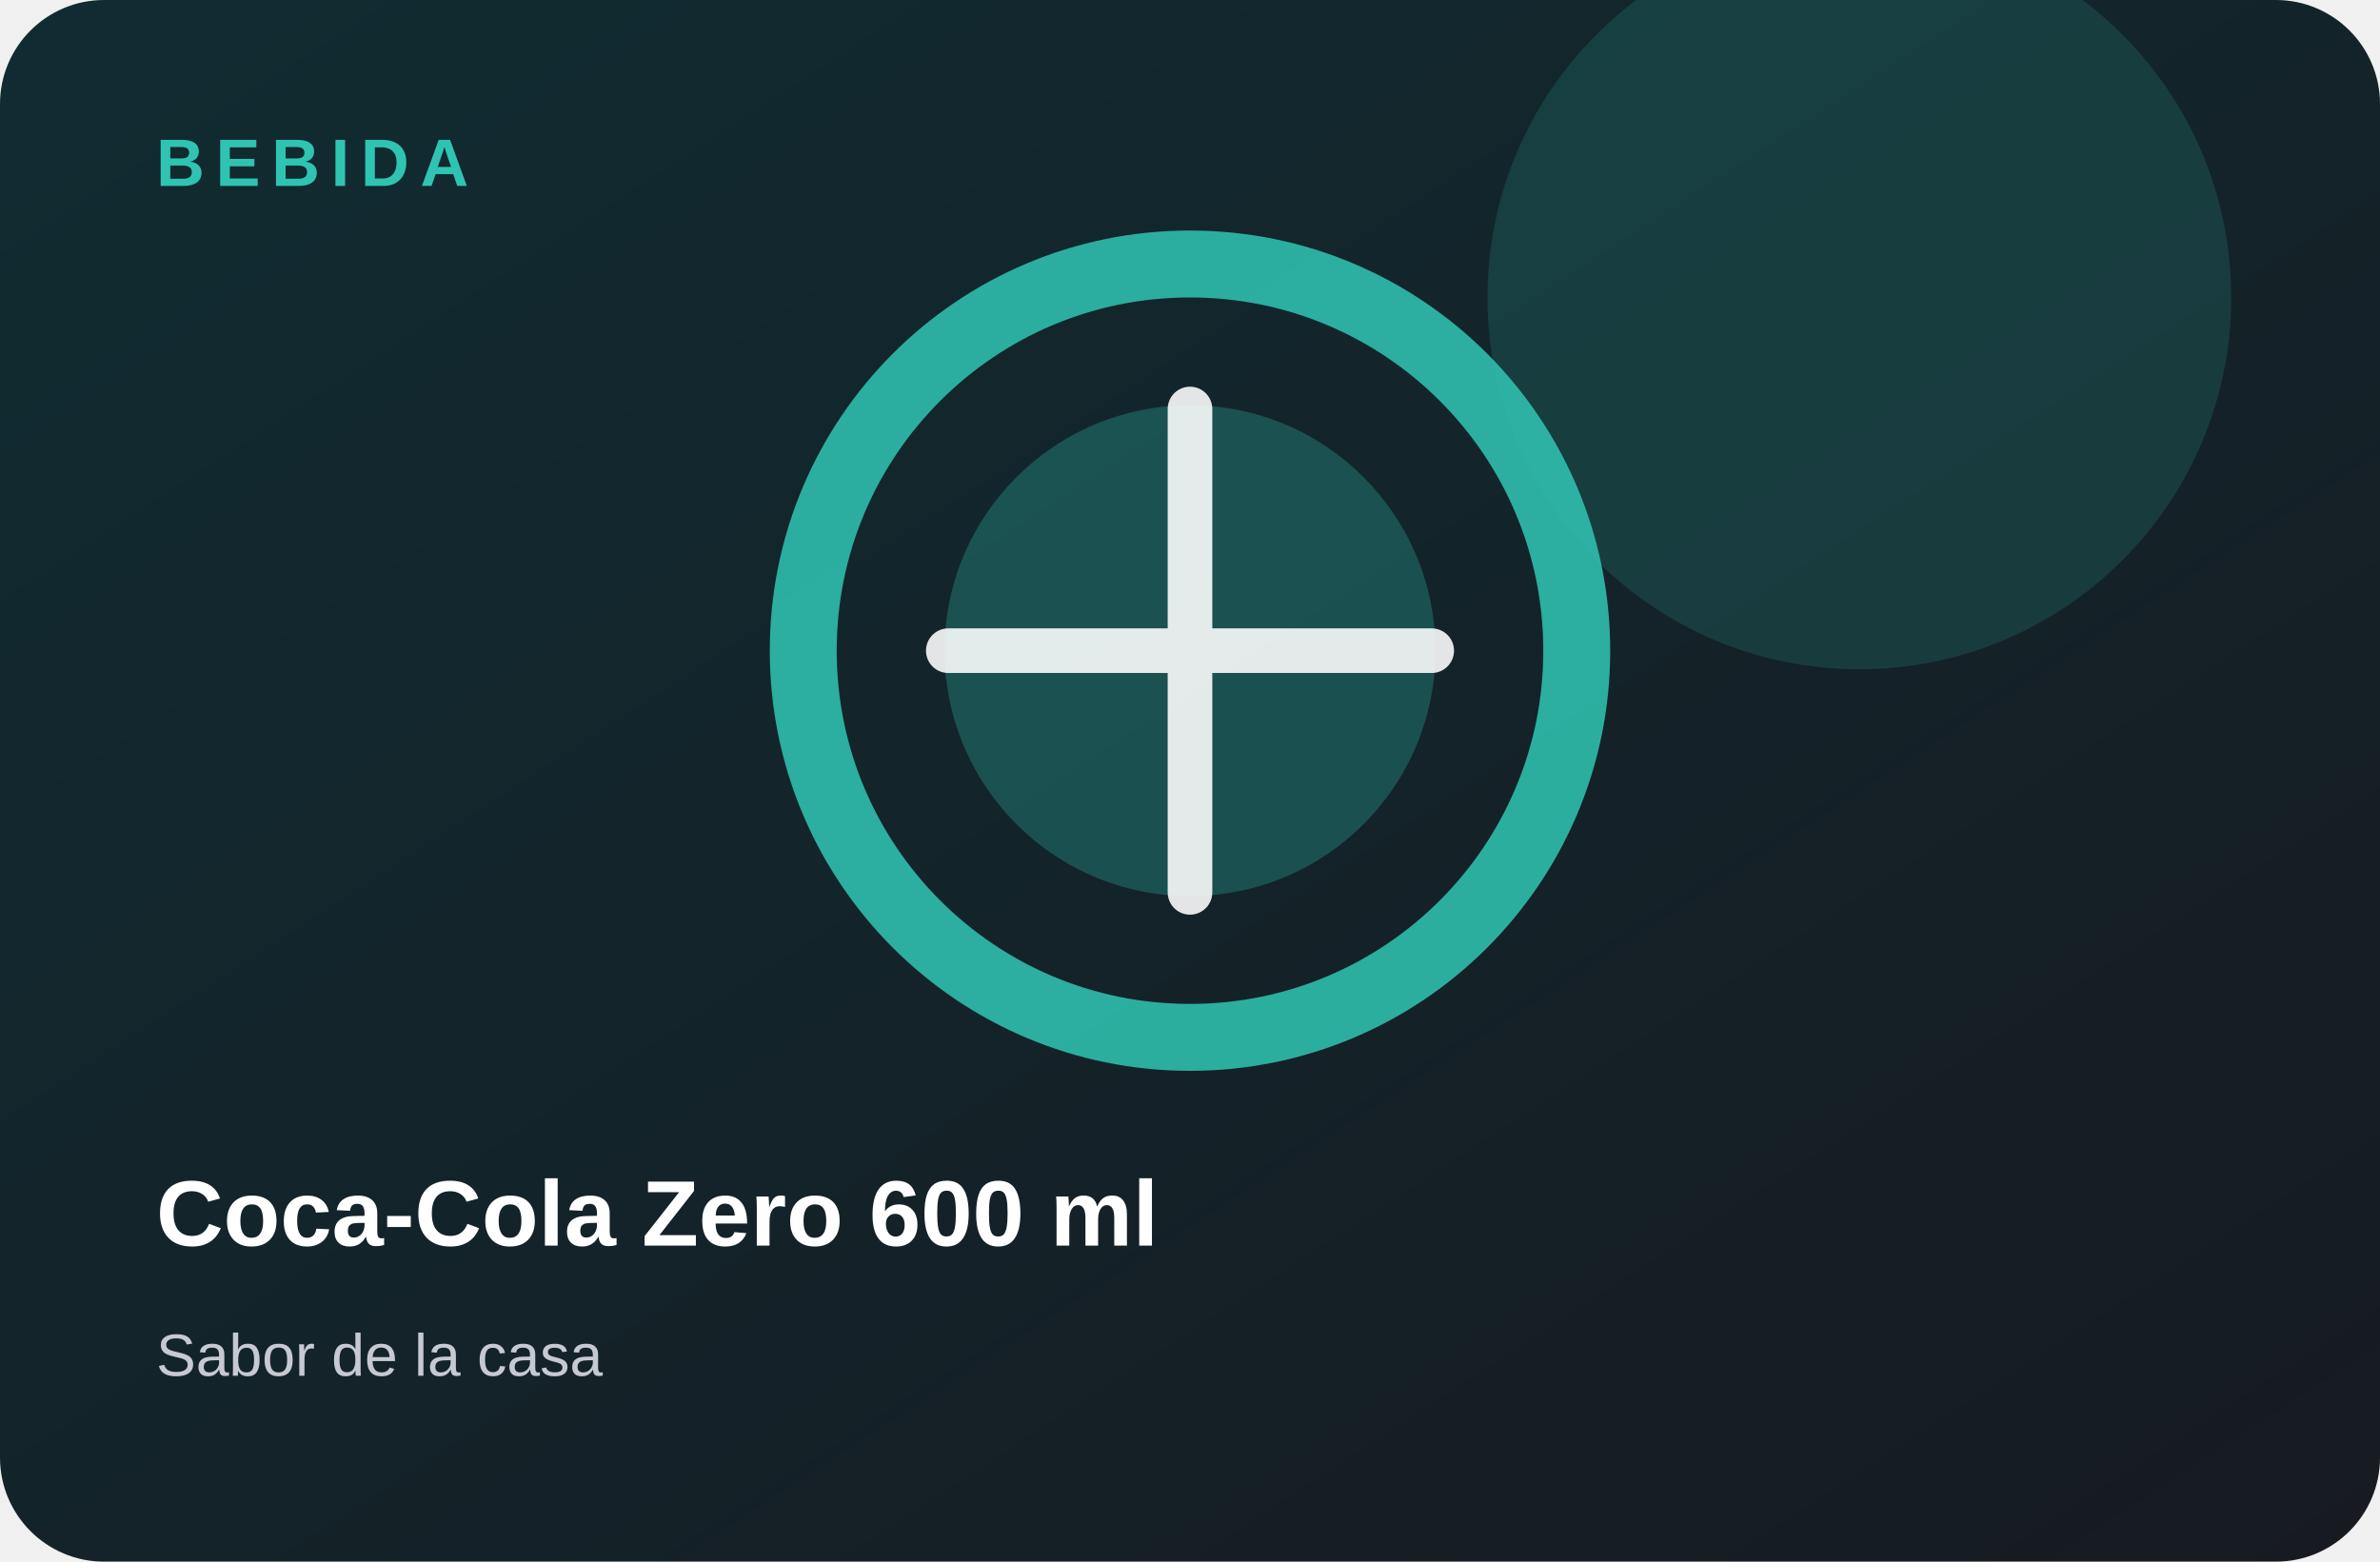
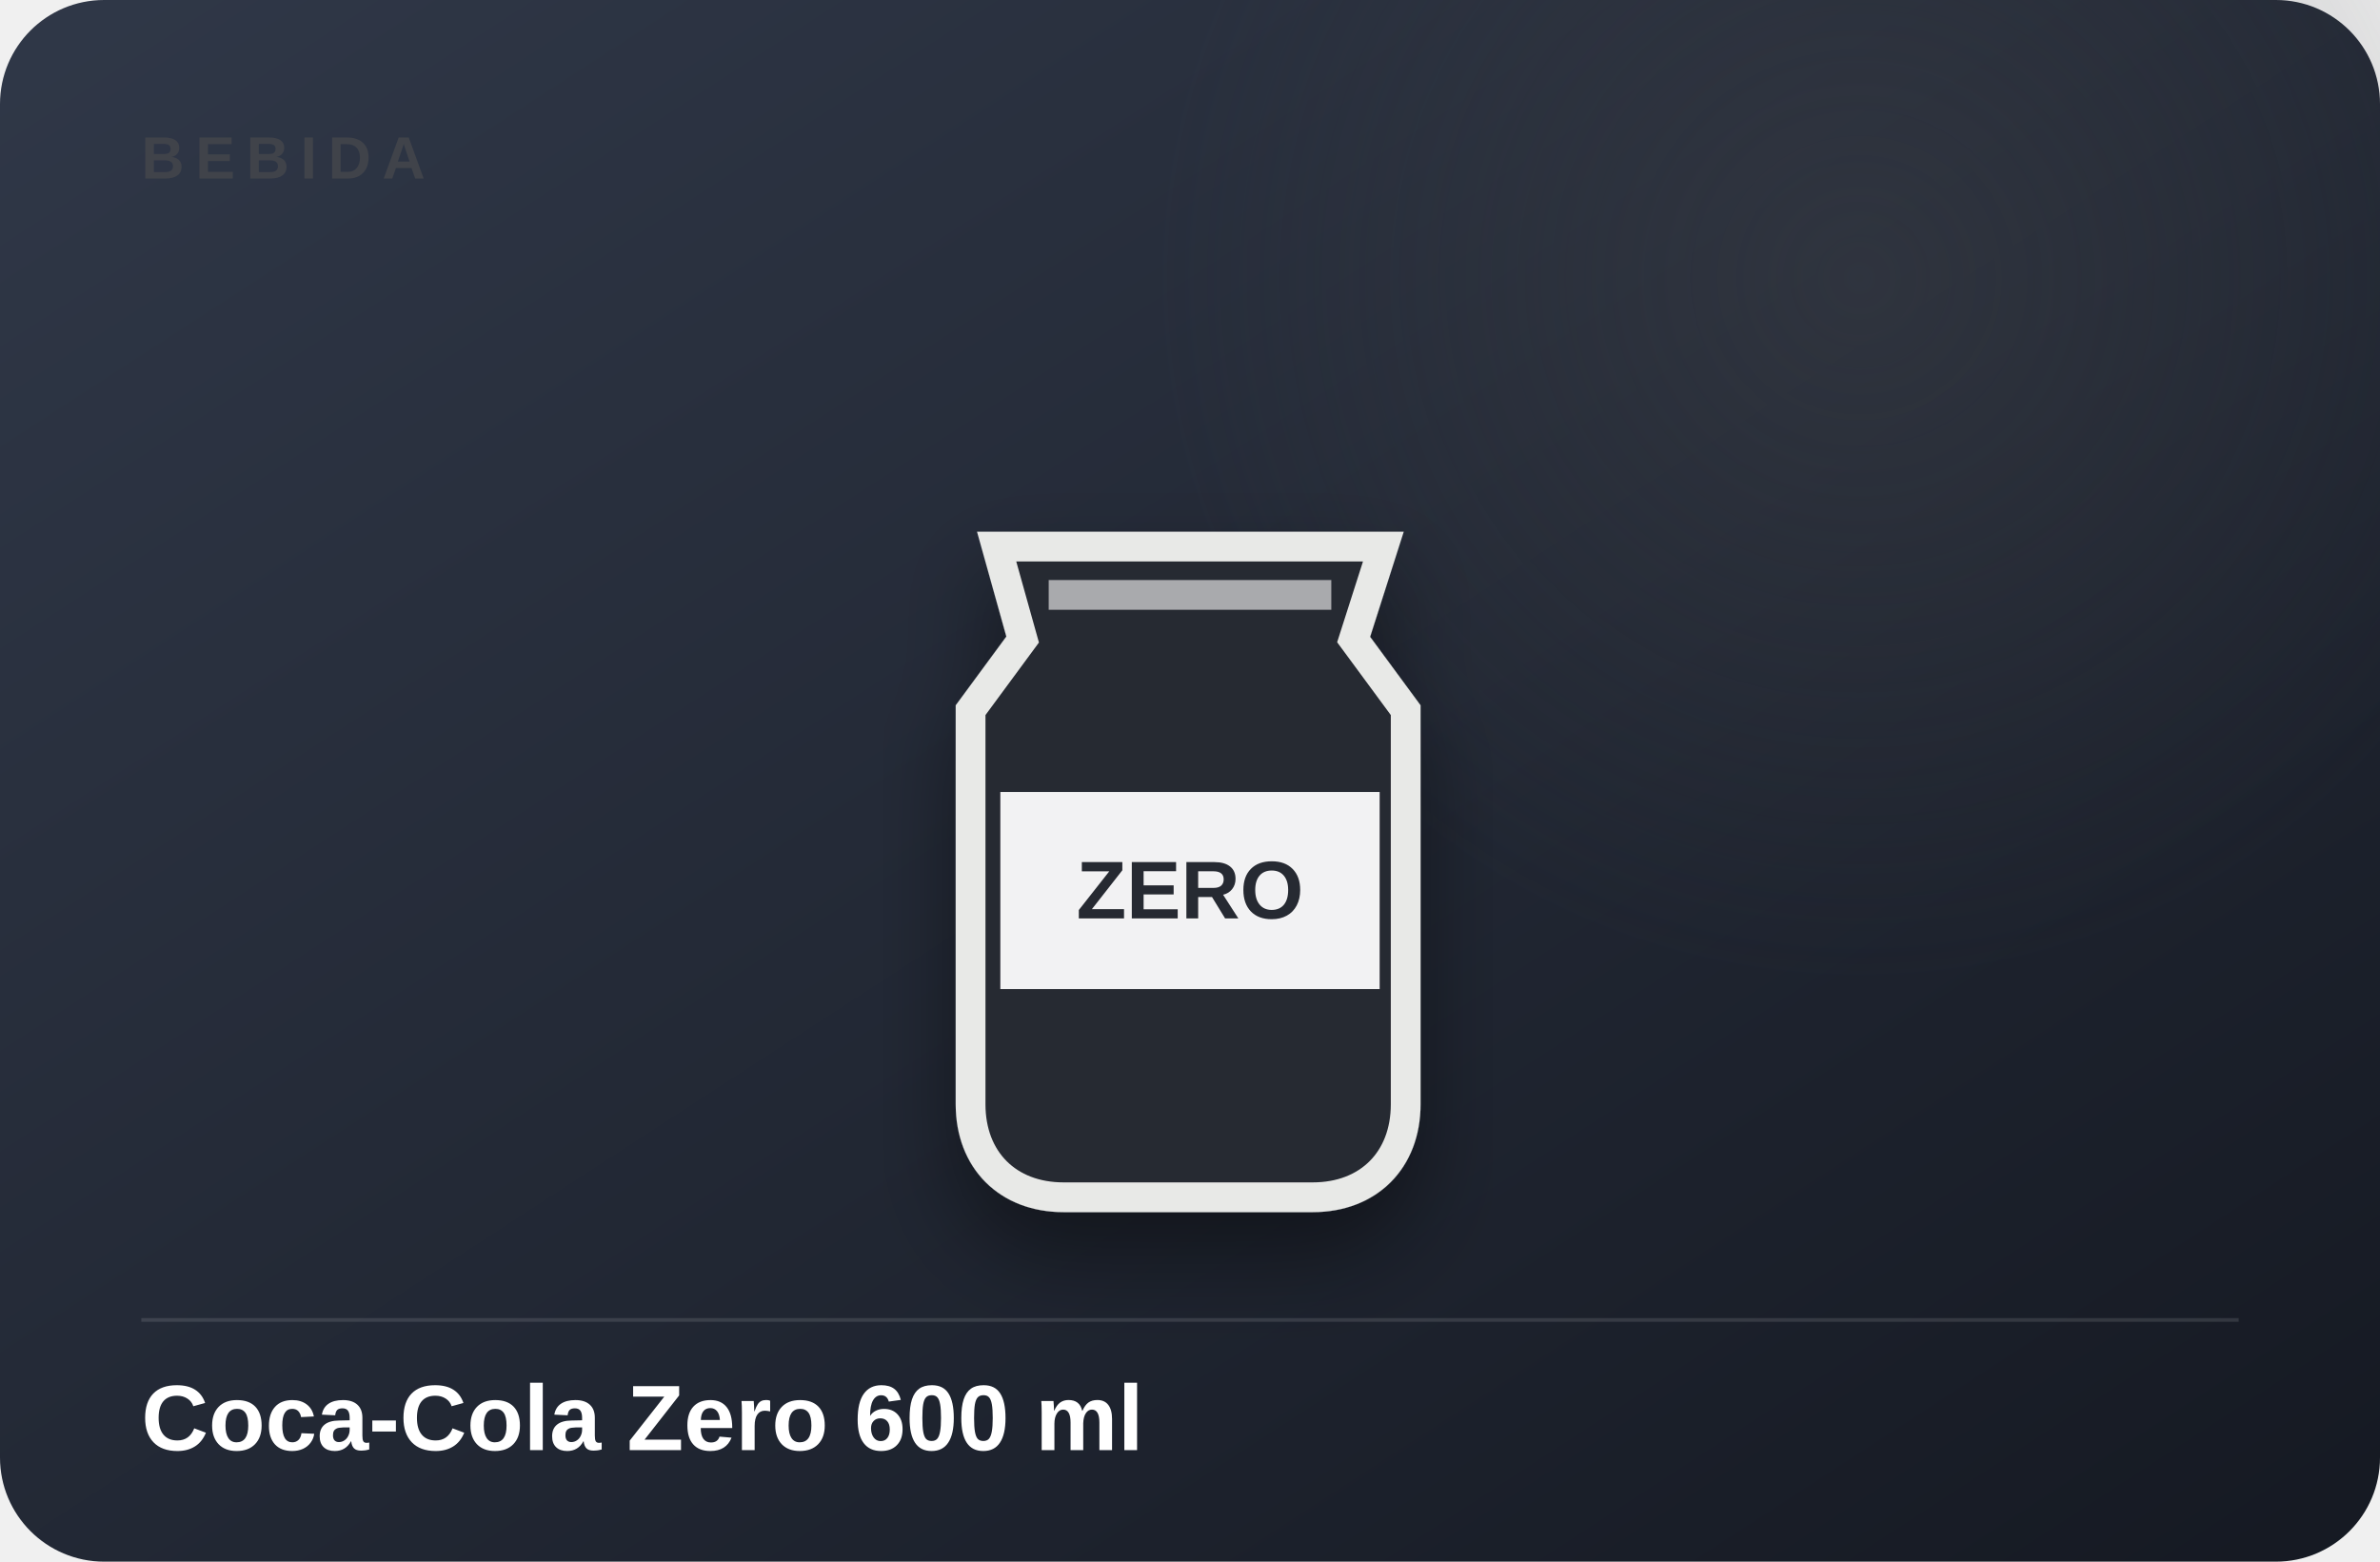
<svg xmlns="http://www.w3.org/2000/svg" viewBox="0 0 640 420" role="img" aria-label="Coca-Cola Zero 600 ml">
  <defs>
-     <linearGradient id="bg" x1="0" y1="0" x2="1" y2="1">
-       <stop stop-color="#102c32" />
-       <stop offset="1" stop-color="#171a21" />
+     <linearGradient id="fondo" x1="0" y1="0" x2="1" y2="1">
+       <stop stop-color="#303848" />
+       <stop offset="1" stop-color="#151922" />
    </linearGradient>
+     <radialGradient id="luz">
+       <stop stop-color="#40434a" stop-opacity=".42" />
+       <stop offset="1" stop-color="#40434a" stop-opacity="0" />
+     </radialGradient>
+     <filter id="sombra" x="-.2" y="-.2" width="1.4" height="1.5">
+       <feDropShadow dx="0" dy="12" stdDeviation="12" flood-color="#000" flood-opacity=".42" />
+     </filter>
  </defs>
-   <rect width="640" height="420" rx="28" fill="url(#bg)" />
-   <circle cx="500" cy="80" r="100" fill="#2fc4b2" opacity=".16" />
-   <circle cx="320" cy="175" r="104" fill="none" stroke="#2fc4b2" stroke-width="18" opacity=".86" />
-   <circle cx="320" cy="175" r="66" fill="#2fc4b2" opacity=".28" />
-   <path d="M255 175h130M320 110v130" stroke="#fff" stroke-width="12" stroke-linecap="round" opacity=".88" />
-   <text x="42" y="50" fill="#2fc4b2" font-family="Arial,sans-serif" font-size="18" font-weight="700" letter-spacing="3">BEBIDA</text>
-   <text x="42" y="335" fill="#fff" font-family="Arial,sans-serif" font-size="25" font-weight="700">Coca-Cola Zero 600 ml</text>
-   <text x="42" y="370" fill="#c7c9d1" font-family="Arial,sans-serif" font-size="16">Sabor de la casa</text>
+   <rect width="640" height="420" rx="28" fill="url(#fondo)" />
+   <circle cx="500" cy="75" r="190" fill="url(#luz)" />
+   <text x="38" y="48" fill="#40434a" font-family="Arial,sans-serif" font-size="16" font-weight="700" letter-spacing="3">BEBIDA</text>
+   <g filter="url(#sombra)">
+     <path d="M268 147h104l-8 25 14 19v106c0 15-10 25-25 25h-67c-15 0-25-10-25-25V191l14-19z" fill="#272a32" stroke="#e8e9e7" stroke-width="8" />
+     <path d="M269 213h102v53H269z" fill="#fff" opacity=".94" />
+     <text x="320" y="247" text-anchor="middle" font-family="Arial,sans-serif" font-size="22" font-weight="700" fill="#272a32">ZERO</text>
+     <path d="M282 160h76" stroke="#fff" stroke-width="8" opacity=".6" />
+   </g>
+   <path d="M38 355h564" stroke="#ffffff" stroke-opacity=".12" />
+   <text x="38" y="390" fill="#fff" font-family="Arial,sans-serif" font-size="25" font-weight="700">Coca-Cola Zero 600 ml</text>
</svg>
